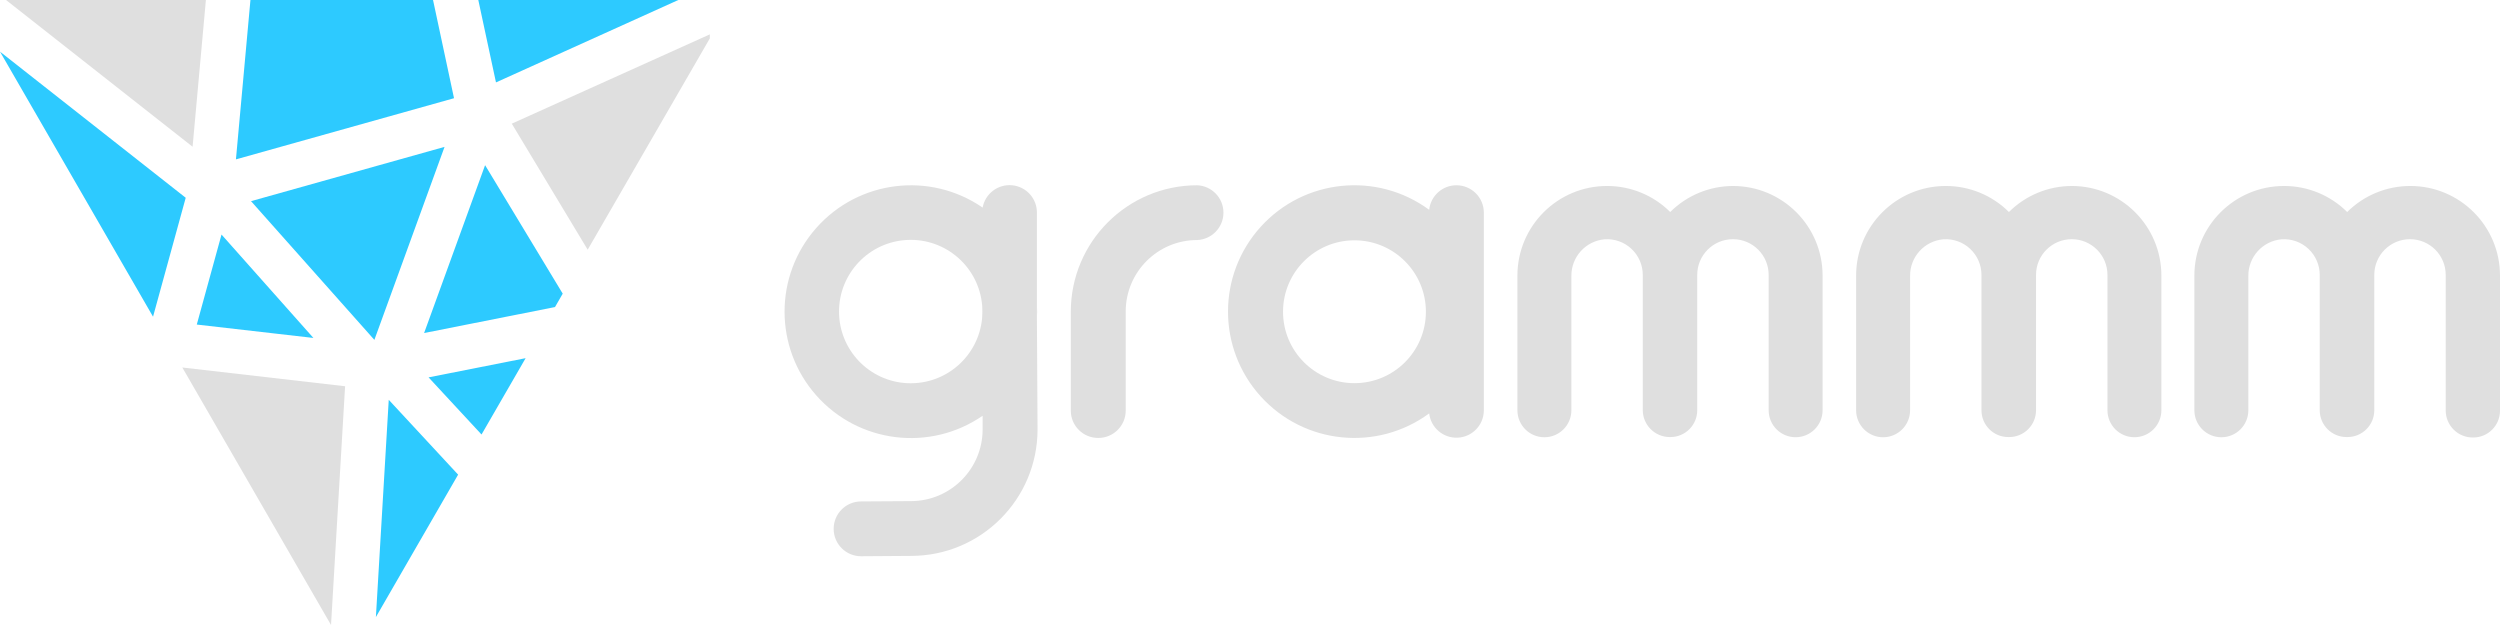
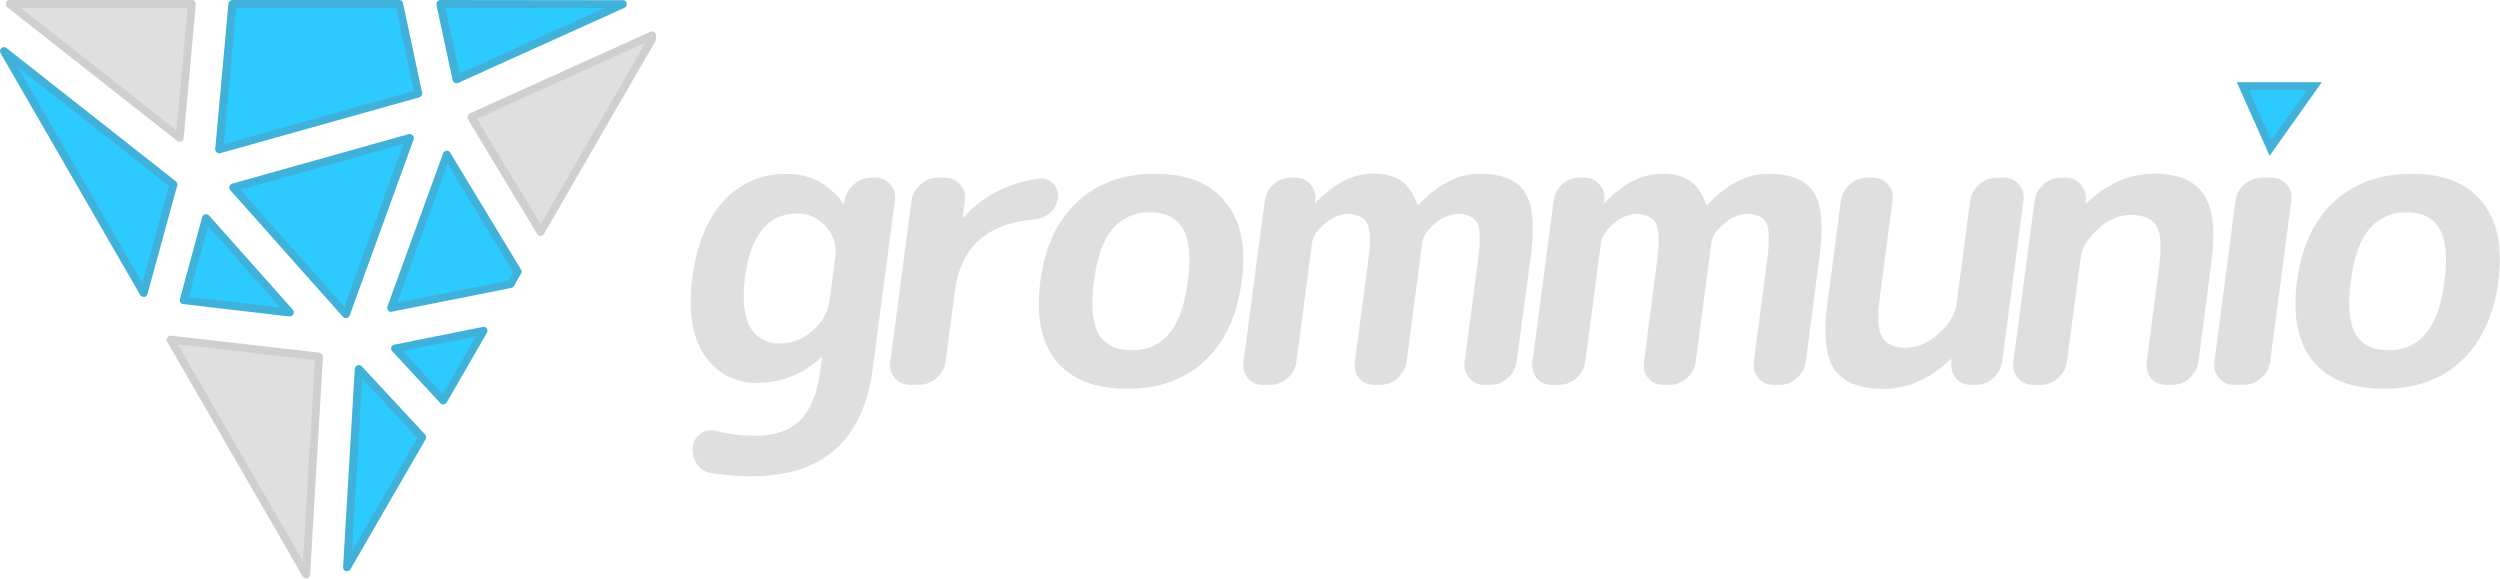
- <svg xmlns="http://www.w3.org/2000/svg" viewBox="0 0 560 140">
-   <g fill="#dfdfdf">
-     <path d="M246 98.1a6.12 6.12 0 0 1-6.14-6.1V69.8a28.33 28.33 0 0 1 28.3-28.3 6.14 6.14 0 0 1 0 12.27 16 16 0 0 0-16 16V92a6.13 6.13 0 0 1-6.16 6.1M232.26 68v3.53l.06-1.73-.06-1.8z" />
-     <path d="M232.27 71.54V47.62a6.13 6.13 0 0 0-12.16-1.12 28.31 28.31 0 1 0 0 46.63v3.12a16.08 16.08 0 0 1-16 16l-11.23.07a6.14 6.14 0 0 0 0 12.28l11.23-.08a28.33 28.33 0 0 0 28.3-28.3zM220 71.2a16.06 16.06 0 1 1 0-2.82 13.62 13.62 0 0 1 .07 1.44L220 71.2z" />
-     <path d="M220.06 69.8l-.06 1.4v-2.82a13.62 13.62 0 0 1 .06 1.44zm106.18-28.3a6.13 6.13 0 0 0-6.1 5.5 28.3 28.3 0 1 0 0 45.6 6.14 6.14 0 0 0 12.24-.6V47.63a6.13 6.13 0 0 0-6.14-6.13zM303.4 85.83a16 16 0 1 1 16-16 16 16 0 0 1-16 16zm84.88-44.17h0a20 20 0 0 0-14.15 5.83A20 20 0 0 0 360 41.66h0a20.08 20.08 0 0 0-20.1 20.08V91.9a6.045 6.045 0 1 0 12.09 0V61.85a8.17 8.17 0 0 1 7.46-8.25 8 8 0 0 1 8.53 8v30.3a6.05 6.05 0 0 0 6 6h.2a6 6 0 0 0 6-6V61.58a8 8 0 0 1 8-8h0a8 8 0 0 1 8 8V91.9a6.04 6.04 0 1 0 12.08 0V61.74a20.08 20.08 0 0 0-20.08-20.08m75.92 0h0a20 20 0 0 0-14.1 5.83 20 20 0 0 0-14.15-5.83h0a20.08 20.08 0 0 0-20.08 20.08V91.9a6.045 6.045 0 1 0 12.09 0V61.85a8.17 8.17 0 0 1 7.46-8.25 8 8 0 0 1 8.53 8v30.3a6 6 0 0 0 6 6h.22a6 6 0 0 0 6-6V61.58a8 8 0 0 1 8-8h0a8 8 0 0 1 8 8V91.9a6.04 6.04 0 1 0 12.08 0V61.74a20.08 20.08 0 0 0-20.05-20.08m75.82 0h0a20 20 0 0 0-14.15 5.83 20 20 0 0 0-14.15-5.83h0a20.08 20.08 0 0 0-20.08 20.08V91.9a6.045 6.045 0 1 0 12.09 0V61.85a8.17 8.17 0 0 1 7.46-8.25 8 8 0 0 1 8.53 8v30.3a6 6 0 0 0 6 6h.22a6 6 0 0 0 6-6V61.58a8 8 0 0 1 8-8h0a8 8 0 0 1 8 8V91.9A6.05 6.05 0 0 0 554 98h0a6 6 0 0 0 6-6V61.74a20.08 20.08 0 0 0-20.08-20.08M159 7.7l-44.36 20 17 28.23L159 8.6zM43.14 32.87L46.12 0H1.35z" />
-   </g>
-   <path d="M44.08 72.7l26.12 3-20.58-23.16zM41.6 44.3L0 11.57l34.28 59.37zm11.25-8.6L101.7 22 97 0H56.1zm46.73-2.8L56.23 45.06l27.63 31.07zm11.52-14.44L151.94 0h-44.8zM95 74.6l29.32-5.82 1.73-3L108.66 37z" fill="#2dcaff" />
-   <path d="M77.3 86.52l-36.46-4.2L74.15 140z" fill="#dfdfdf" />
-   <path d="M87.08 89.56l-2.88 48.66 18.42-31.9zM96 84.53l11.86 12.8 9.88-17.1z" fill="#2dcaff" />
+ <svg xmlns="http://www.w3.org/2000/svg" viewBox="0 0 605 140">
+   <path d="M192.92 51.69q-10.6 0-12.63 15.42-1 8 1.22 12a7.92 7.92 0 0 0 7.29 4 11.48 11.48 0 0 0 7.82-3.09 11.29 11.29 0 0 0 4.13-7.22l1.37-10.41a9 9 0 0 0-2.19-7.52 8.84 8.84 0 0 0-7.01-3.18zm-9.44 41q-8.47 0-13-6.74-4.53-6.74-2.92-18.79 1.58-12 7.54-18.5a19.68 19.68 0 0 1 15-6.56 17.12 17.12 0 0 1 7.78 1.64 17.82 17.82 0 0 1 6.12 5.44.24.24 0 0 0 .18.1c.07 0 .1 0 .11-.1l.09-.67a6.36 6.36 0 0 1 2.24-3.86 6.15 6.15 0 0 1 4.21-1.65h1.06a4.31 4.31 0 0 1 3.54 1.63 4.68 4.68 0 0 1 1.13 3.86l-5.36 40.78q-3.44 26-29.45 26a63.85 63.85 0 0 1-9.63-.77 5.17 5.17 0 0 1-3.55-2.31 6.06 6.06 0 0 1-.89-4.24 4.29 4.29 0 0 1 1.95-3.09 4.65 4.65 0 0 1 3.64-.58 37.45 37.45 0 0 0 9.49 1.16q7.13 0 10.9-3.76 3.77-3.76 4.87-12.14l.4-3q0-.09-.09-.09a.32.32 0 0 0-.2.09 21.69 21.69 0 0 1-15.16 6.07zm36.73.44a4.61 4.61 0 0 1-3.64-1.64 4.67 4.67 0 0 1-1.13-3.86l5.15-39.12a6.14 6.14 0 0 1 2.14-3.86A6 6 0 0 1 226.8 43h1.93a4.6 4.6 0 0 1 3.64 1.63 4.68 4.68 0 0 1 1.13 3.86l-.5 4.07c0 .06 0 .09.08.09s.2 0 .21-.09a25.52 25.52 0 0 1 8.15-6.27 28.81 28.81 0 0 1 10.33-3.08 3.55 3.55 0 0 1 3.23 1.35 4.23 4.23 0 0 1 1 3.44 5.5 5.5 0 0 1-1.9 3.47 6.34 6.34 0 0 1-3.69 1.63q-17.24 1.35-19.34 17.35l-2.26 17.15a6.11 6.11 0 0 1-2.14 3.86 6.05 6.05 0 0 1-4.07 1.64zm66.08-37.68q-2.27-4.05-8-4.05a11.33 11.33 0 0 0-9.11 4.05q-3.32 3.94-4.46 12.62-1.14 8.68 1.12 12.72 2.37 4 8.06 3.95a11.11 11.11 0 0 0 9-3.95q3.42-4 4.56-12.72 1.14-8.72-1.17-12.62zm5.24 31.89q-7.25 6.75-18.81 6.75-11.56 0-17.13-6.75-5.46-6.84-3.83-19.27 1.63-12.43 8.89-19.18 7.35-6.84 18.92-6.84 11.57 0 17 6.84 5.57 6.75 3.93 19.18-1.64 12.43-8.97 19.27zm14.04 5.79a4.63 4.63 0 0 1-3.64-1.64 4.9 4.9 0 0 1-1-3.86l5.15-39.12a6.34 6.34 0 0 1 2.05-3.86 6 6 0 0 1 4.04-1.65h1.35a4.45 4.45 0 0 1 3.55 1.54 4.66 4.66 0 0 1 1.24 3.76l-.08.67c0 .07 0 .1.08.1s.2 0 .2-.1q6.6-6.93 13.73-6.94a11.8 11.8 0 0 1 6.76 1.66q2.47 1.64 4 5.78c0 .07.05.1.18.1a.29.29 0 0 0 .2-.1q7.05-7.41 14.66-7.42 8 0 10.9 4.34 2.9 4.34 1.6 14.94L367 87.63a6.13 6.13 0 0 1-2.15 3.86 5.69 5.69 0 0 1-4 1.64h-1.64a4.61 4.61 0 0 1-3.64-1.64 4.67 4.67 0 0 1-1.13-3.86l3.21-24.38c.62-4.69.57-7.77-.13-9.25s-2.35-2.21-4.91-2.21a8.56 8.56 0 0 0-5.32 2.31q-2.81 2.31-3.11 4.62l-3.81 28.91a6.13 6.13 0 0 1-2.15 3.86 6 6 0 0 1-4.07 1.64h-1.63a4.6 4.6 0 0 1-3.64-1.64 4.87 4.87 0 0 1-1-3.86l3.21-24.38q.92-6.93-.24-9.15c-.69-1.54-2.33-2.31-4.9-2.31a8.55 8.55 0 0 0-5.31 2.31c-1.88 1.54-2.91 3.08-3.12 4.62l-3.8 28.91a6.13 6.13 0 0 1-2.15 3.86 6 6 0 0 1-4.07 1.64zm69.91 0a4.61 4.61 0 0 1-3.64-1.64 4.87 4.87 0 0 1-1-3.86L376 48.51a6.34 6.34 0 0 1 2-3.86 6 6 0 0 1 4.07-1.65h1.35a4.47 4.47 0 0 1 3.58 1.56 4.66 4.66 0 0 1 1.24 3.76l-.09.67c0 .07 0 .1.08.1s.2 0 .21-.1q6.6-6.93 13.73-6.94a11.79 11.79 0 0 1 6.72 1.64q2.49 1.64 4 5.78c0 .07.05.1.18.1a.31.31 0 0 0 .21-.1q7-7.41 14.66-7.42 8 0 10.89 4.34 2.89 4.34 1.6 14.94l-3.46 26.3a6.08 6.08 0 0 1-2.15 3.86 5.67 5.67 0 0 1-4 1.64h-1.64a4.61 4.61 0 0 1-3.64-1.64 4.71 4.71 0 0 1-1.13-3.86l3.21-24.38q.93-7-.13-9.25c-.7-1.48-2.34-2.21-4.91-2.21a8.6 8.6 0 0 0-5.32 2.31q-2.81 2.31-3.11 4.62l-3.81 28.91a6.11 6.11 0 0 1-2.14 3.86 6.05 6.05 0 0 1-4.07 1.64h-1.64a4.61 4.61 0 0 1-3.64-1.64 4.86 4.86 0 0 1-1-3.86L401 63.25q.9-6.93-.24-9.15-1.14-2.22-4.9-2.31a8.58 8.58 0 0 0-5.32 2.31q-2.81 2.31-3.11 4.62l-3.81 28.91a6.08 6.08 0 0 1-2.15 3.86 6 6 0 0 1-4.07 1.64zm80.22.96q-8.47 0-11.72-4.63-3.25-4.63-1.76-15.9l3.29-25.05a6.15 6.15 0 0 1 2.15-3.86 6 6 0 0 1 4.07-1.65h1.54a4.6 4.6 0 0 1 3.64 1.63 4.68 4.68 0 0 1 1.09 3.88l-3.12 23.71c-.59 4.49-.39 7.61.6 9.34s2.94 2.6 5.83 2.6a11.7 11.7 0 0 0 7.76-3.37c2.61-2.25 4.09-4.66 4.42-7.23l3.3-25.05a6.15 6.15 0 0 1 2.21-3.86 6 6 0 0 1 4.05-1.65H485a4.34 4.34 0 0 1 3.54 1.63 4.72 4.72 0 0 1 1.13 3.86l-5.17 39.14a6.13 6.13 0 0 1-2.15 3.86 5.67 5.67 0 0 1-4 1.64h-1.25a4.88 4.88 0 0 1-3.75-1.55 5.24 5.24 0 0 1-1.12-4V87c0-.07 0-.1-.08-.1a.31.31 0 0 0-.21.1q-7.48 7.13-16.26 7.13zm36.3-.96a4.61 4.61 0 0 1-3.64-1.64 4.67 4.67 0 0 1-1.13-3.86l5.15-39.12a6.14 6.14 0 0 1 2.14-3.86 6 6 0 0 1 4.12-1.65h1.25a4.44 4.44 0 0 1 3.64 1.63 4.8 4.8 0 0 1 1.22 3.86l-.09.67c0 .07 0 .1.09.1a.29.29 0 0 0 .2-.1q7.5-7.12 16.26-7.13 8.76-.01 12.07 5 3.39 4.92 1.87 16.48L532 87.63a6.11 6.11 0 0 1-2.14 3.86 6.05 6.05 0 0 1-4.07 1.64h-1.64a4.61 4.61 0 0 1-3.64-1.64 4.87 4.87 0 0 1-1-3.86l3-23.12q.94-7.23-.63-9.83-1.57-2.6-6.3-2.7a11.74 11.74 0 0 0-7.77 3.37q-3.81 3.38-4.32 7.23l-3.3 25a6.11 6.11 0 0 1-2.19 3.91 6.05 6.05 0 0 1-4 1.64zm48.64 0a4.6 4.6 0 0 1-3.64-1.64 4.67 4.67 0 0 1-1.13-3.86L541 48.51a6.14 6.14 0 0 1 2.14-3.86 6 6 0 0 1 4.09-1.65h2.51a4.6 4.6 0 0 1 3.64 1.63 4.72 4.72 0 0 1 1.13 3.86l-5.15 39.12a6.13 6.13 0 0 1-2.15 3.86 6 6 0 0 1-4.07 1.64zm49.75-37.68q-2.26-4.05-7.95-4.05a11.34 11.34 0 0 0-9.11 4.05q-3.33 3.95-4.45 12.62-1.12 8.67 1.12 12.72 2.37 4 8 3.95a11.11 11.11 0 0 0 9-3.95q3.44-4 4.57-12.72 1.13-8.72-1.18-12.62zm5.24 31.89q-7.25 6.75-18.81 6.75-11.56 0-17.13-6.75-5.46-6.84-3.82-19.27 1.64-12.43 8.88-19.18 7.37-6.84 18.92-6.84 11.55 0 17 6.84 5.56 6.75 3.93 19.18-1.63 12.43-8.97 19.27z" fill="#dfdfdf" />
+   <path d="M542.78 20.85l6.66 14.94L560 20.85z" fill="#2dcaff" />
+   <path d="M541.31 19.9l.6 1.34 7.34 16.46 12.62-17.8zm2.94 1.9h13.94l-8.56 12.08z" fill="#40b1d8" />
+   <path d="M157.82 8.53l-43.75 19.78 16.78 27.84 27-46.72zM43.5 33.37L46.45 1H2.28z" fill="#dfdfdf" />
+   <path d="M44.43 72.67l25.77 3-20.31-22.88zM42 44.63L1 12.36l33.76 58.56zm11.08-8.47l48.2-13.52L96.6 1H56.28zm46.09-2.76l-42.75 12 27.24 30.65zm11.37-14.24L150.83 1h-44.21zM94.63 74.53l28.92-5.74 1.71-3-17.13-28.37z" fill="#2dcaff" />
+   <path d="M77.21 86.3l-36-4.14 32.84 56.89z" fill="#dfdfdf" />
+   <path d="M86.84 89.29l-2.84 48 18.17-31.47zm8.75-4.96L107.3 97l9.7-16.93z" fill="#2dcaff" />
+   <path d="M49.93 51.84a.94.94 0 0 0-1 .7l-5.41 19.88a1 1 0 0 0 .66 1.17h.15l25.76 3a1 1 0 0 0 .82-1.59L50.6 52.16a1 1 0 0 0-.67-.32zm.41 2.89L67.83 74.4l-22.19-2.54zM.92 11.41a1 1 0 0 0-.92 1 1 1 0 0 0 .13.44L33.94 71.4a1 1 0 0 0 1.3.35 1 1 0 0 0 .44-.57l7.21-26.29a.93.93 0 0 0-.33-1l-41-32.28a1 1 0 0 0-.64-.2zm3.32 4.75L40.89 45l-6.44 23.48zM56.28 0a1 1 0 0 0-1 .86l-3.2 35.22a1 1 0 0 0 1.2 1l48.2-13.52a1 1 0 0 0 .67-1.12L97.53.75A.94.94 0 0 0 96.6 0zm.87 1.9h38.69l4.32 20.1-46 12.91zm42.04 30.55a.8.8 0 0 0-.27 0l-42.76 12a.95.95 0 0 0-.45 1.55L83 76.68a1 1 0 0 0 1.35.08 1.16 1.16 0 0 0 .26-.39l15.5-42.64a1 1 0 0 0-.56-1.22 1.7 1.7 0 0 0-.36-.06zm-1.54 2.37L83.32 74.23 58.14 45.9zM106.62 0a1 1 0 0 0-1 1 1.23 1.23 0 0 0 0 .2l3.92 18.21a1 1 0 0 0 1.13.73l.19-.07 40.29-18.2a1 1 0 0 0 .47-1.26.94.94 0 0 0-.86-.56zm1.18 1.9h38.62l-35.2 15.91zm.35 34.57a1 1 0 0 0-.91.63l-13.5 37.11a1 1 0 0 0 .57 1.22 1 1 0 0 0 .51 0l28.92-5.75a.94.94 0 0 0 .63-.45l1.71-3a.94.94 0 0 0 0-1l-17.14-28.3a.93.93 0 0 0-.79-.46zm.19 3.15l15.81 26.23-1.21 2.09-26.84 5.33zM86.86 88.34a1 1 0 0 0-1 .89l-2.83 48a.95.95 0 0 0 1.77.53L103 106.3a1 1 0 0 0-.12-1.13L87.54 88.64a1 1 0 0 0-.68-.3zm.8 3.23L101 106l-15.81 27.33zM117 79.12a.55.55 0 0 0-.18 0L95.41 83.4a.94.94 0 0 0-.75 1.11 1 1 0 0 0 .24.46l11.7 12.62a.94.94 0 0 0 1.34 0 1 1 0 0 0 .18-.22l9.74-16.88a1 1 0 0 0-.35-1.3 1 1 0 0 0-.48-.12zm-1.86 2.29l-8 14-9.69-10.48z" fill="#40b1d8" />
+   <path d="M157.8 7.58a1.18 1.18 0 0 0-.37.09l-43.75 19.77a1 1 0 0 0-.48 1.26.31.31 0 0 1 0 .1L130 56.64a.94.94 0 0 0 1.3.32.9.9 0 0 0 .33-.34l27-46.71a1 1 0 0 0 .12-.48v-.9a1 1 0 0 0-1-.95zm-1.58 2.72l-25.39 44-15.4-25.55zM2.28 0a1 1 0 0 0-.59 1.7l41.22 32.42a1 1 0 0 0 1.34-.12.91.91 0 0 0 .19-.5L47.39 1a1 1 0 0 0-.86-1H2.28zM5 1.9h40.41l-2.7 29.65zm36.26 79.31a1 1 0 0 0-.83 1.43l32.84 56.88a1 1 0 0 0 1.3.35 1 1 0 0 0 .47-.77l3.12-52.75a1 1 0 0 0-.84-1l-36-4.13zM43 83.32l33.2 3.82-2.88 48.69z" fill="#cfcfcf" />
</svg>
